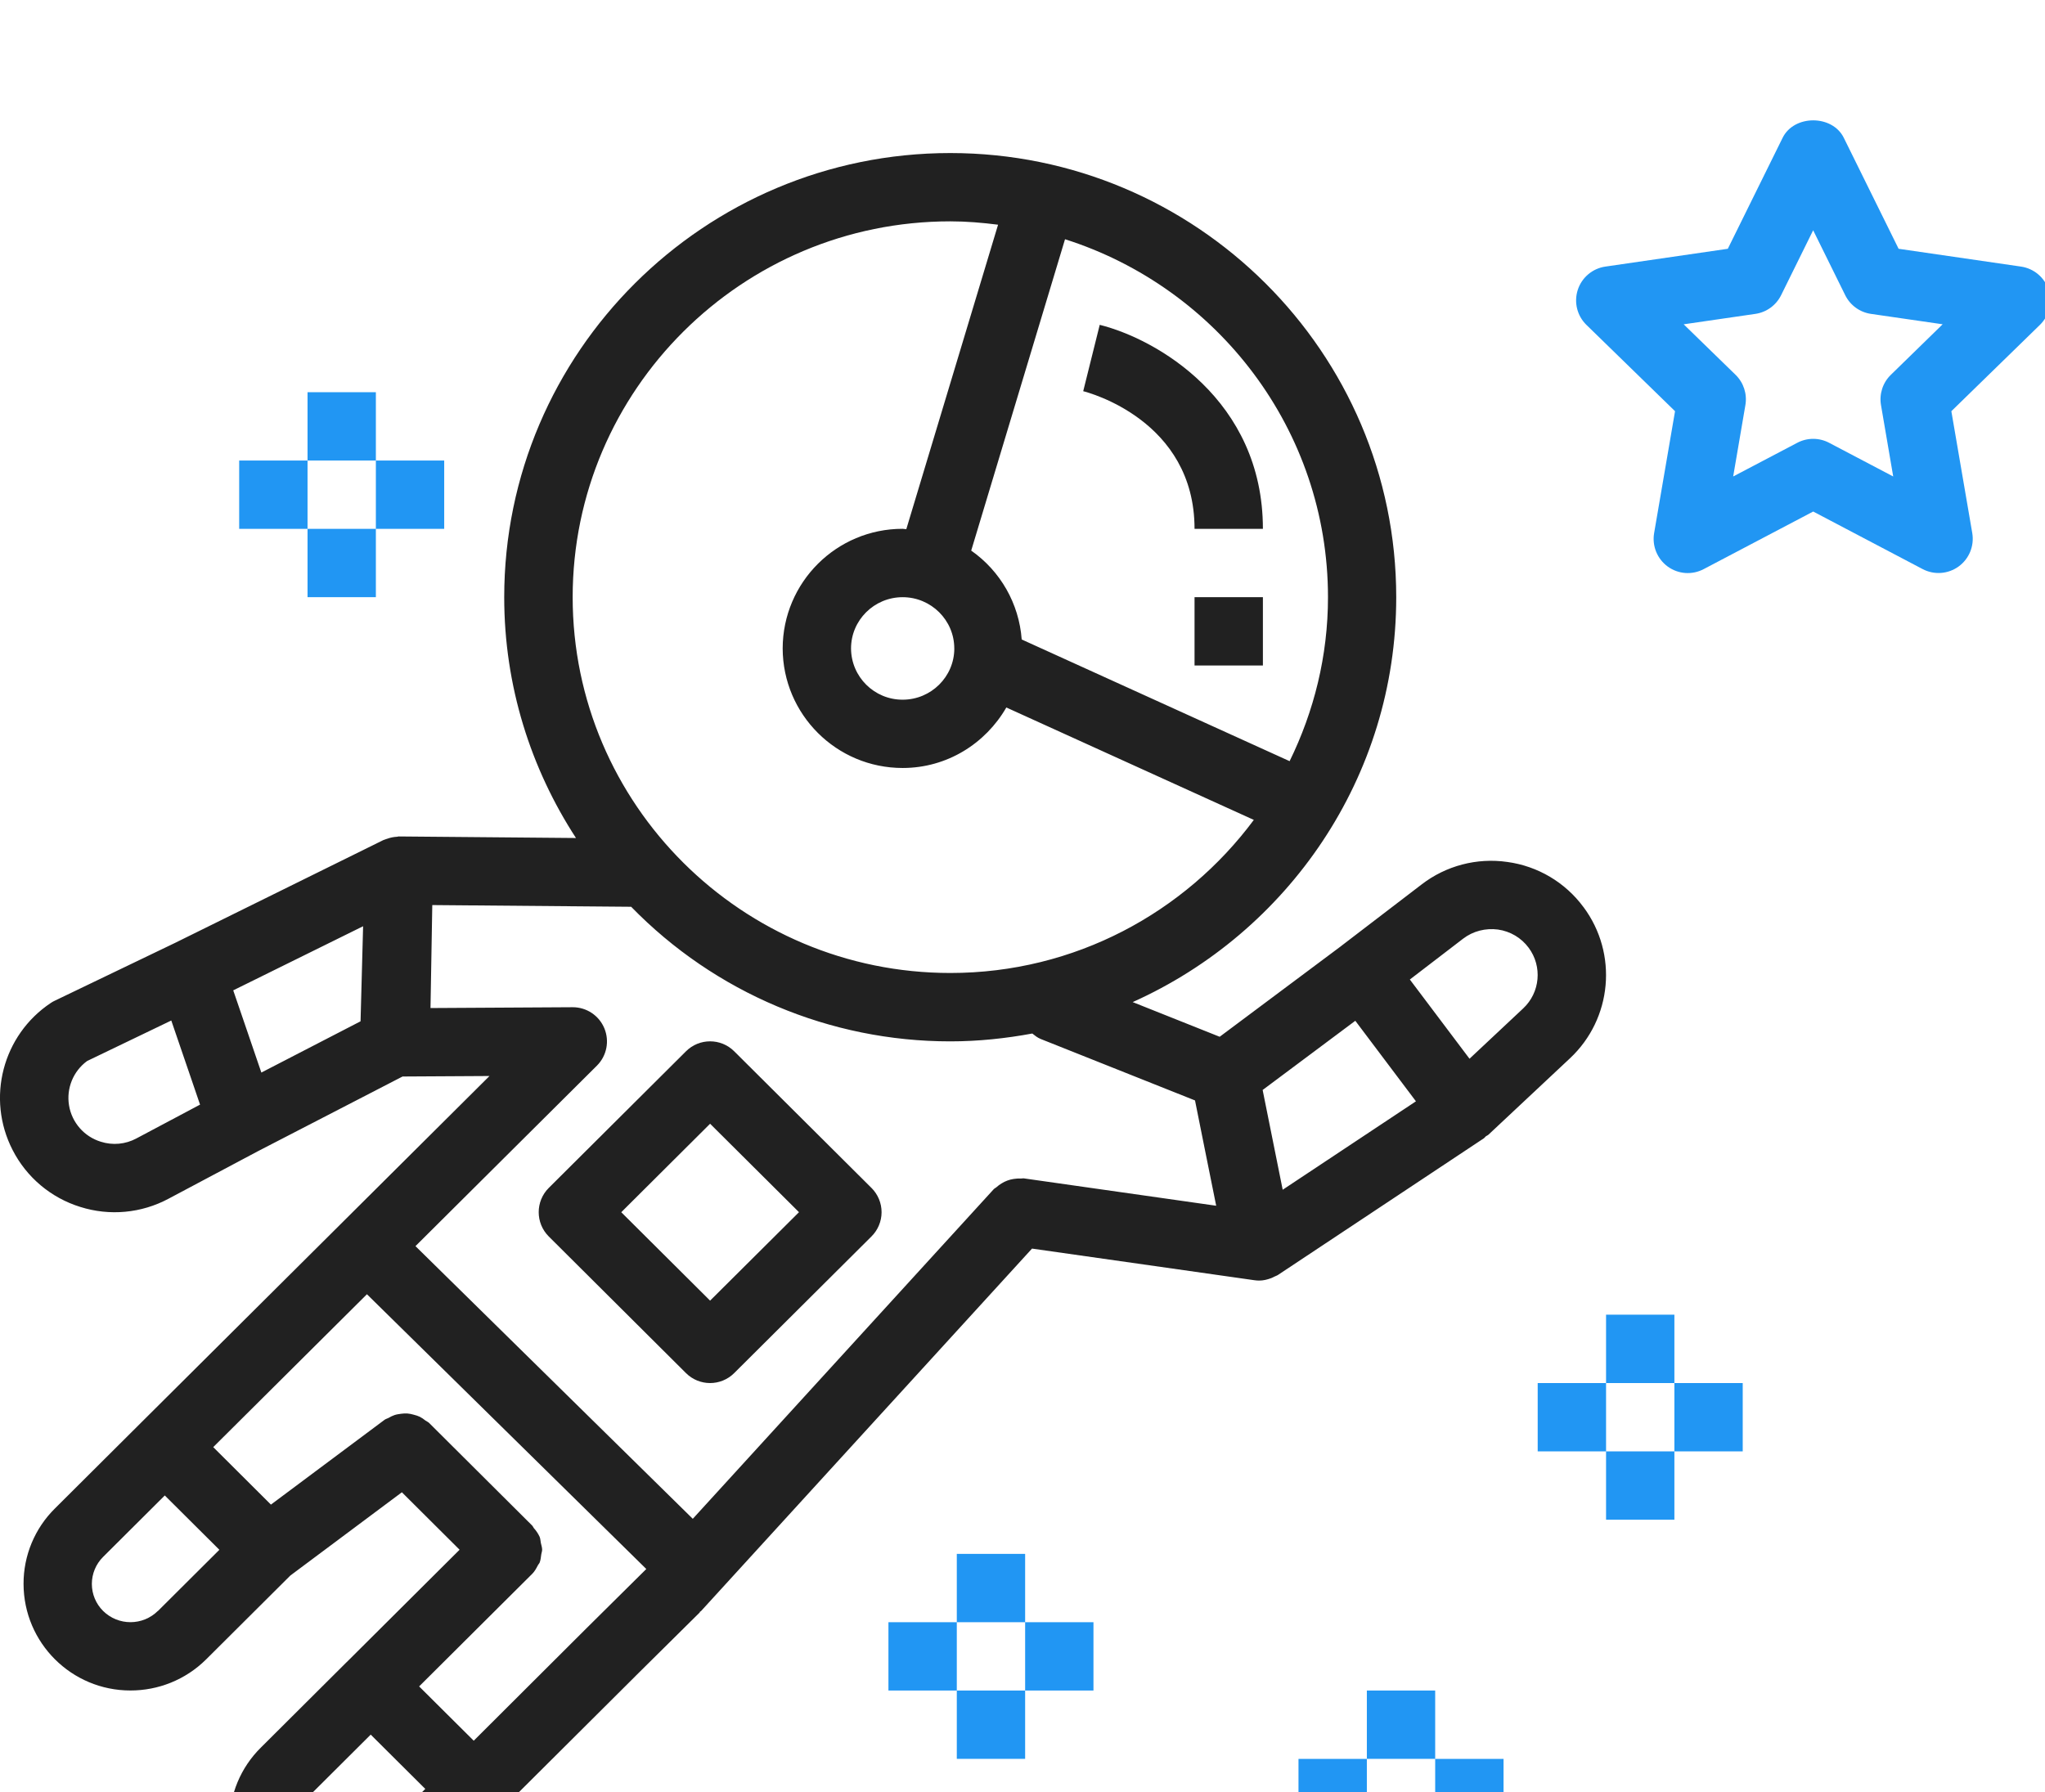
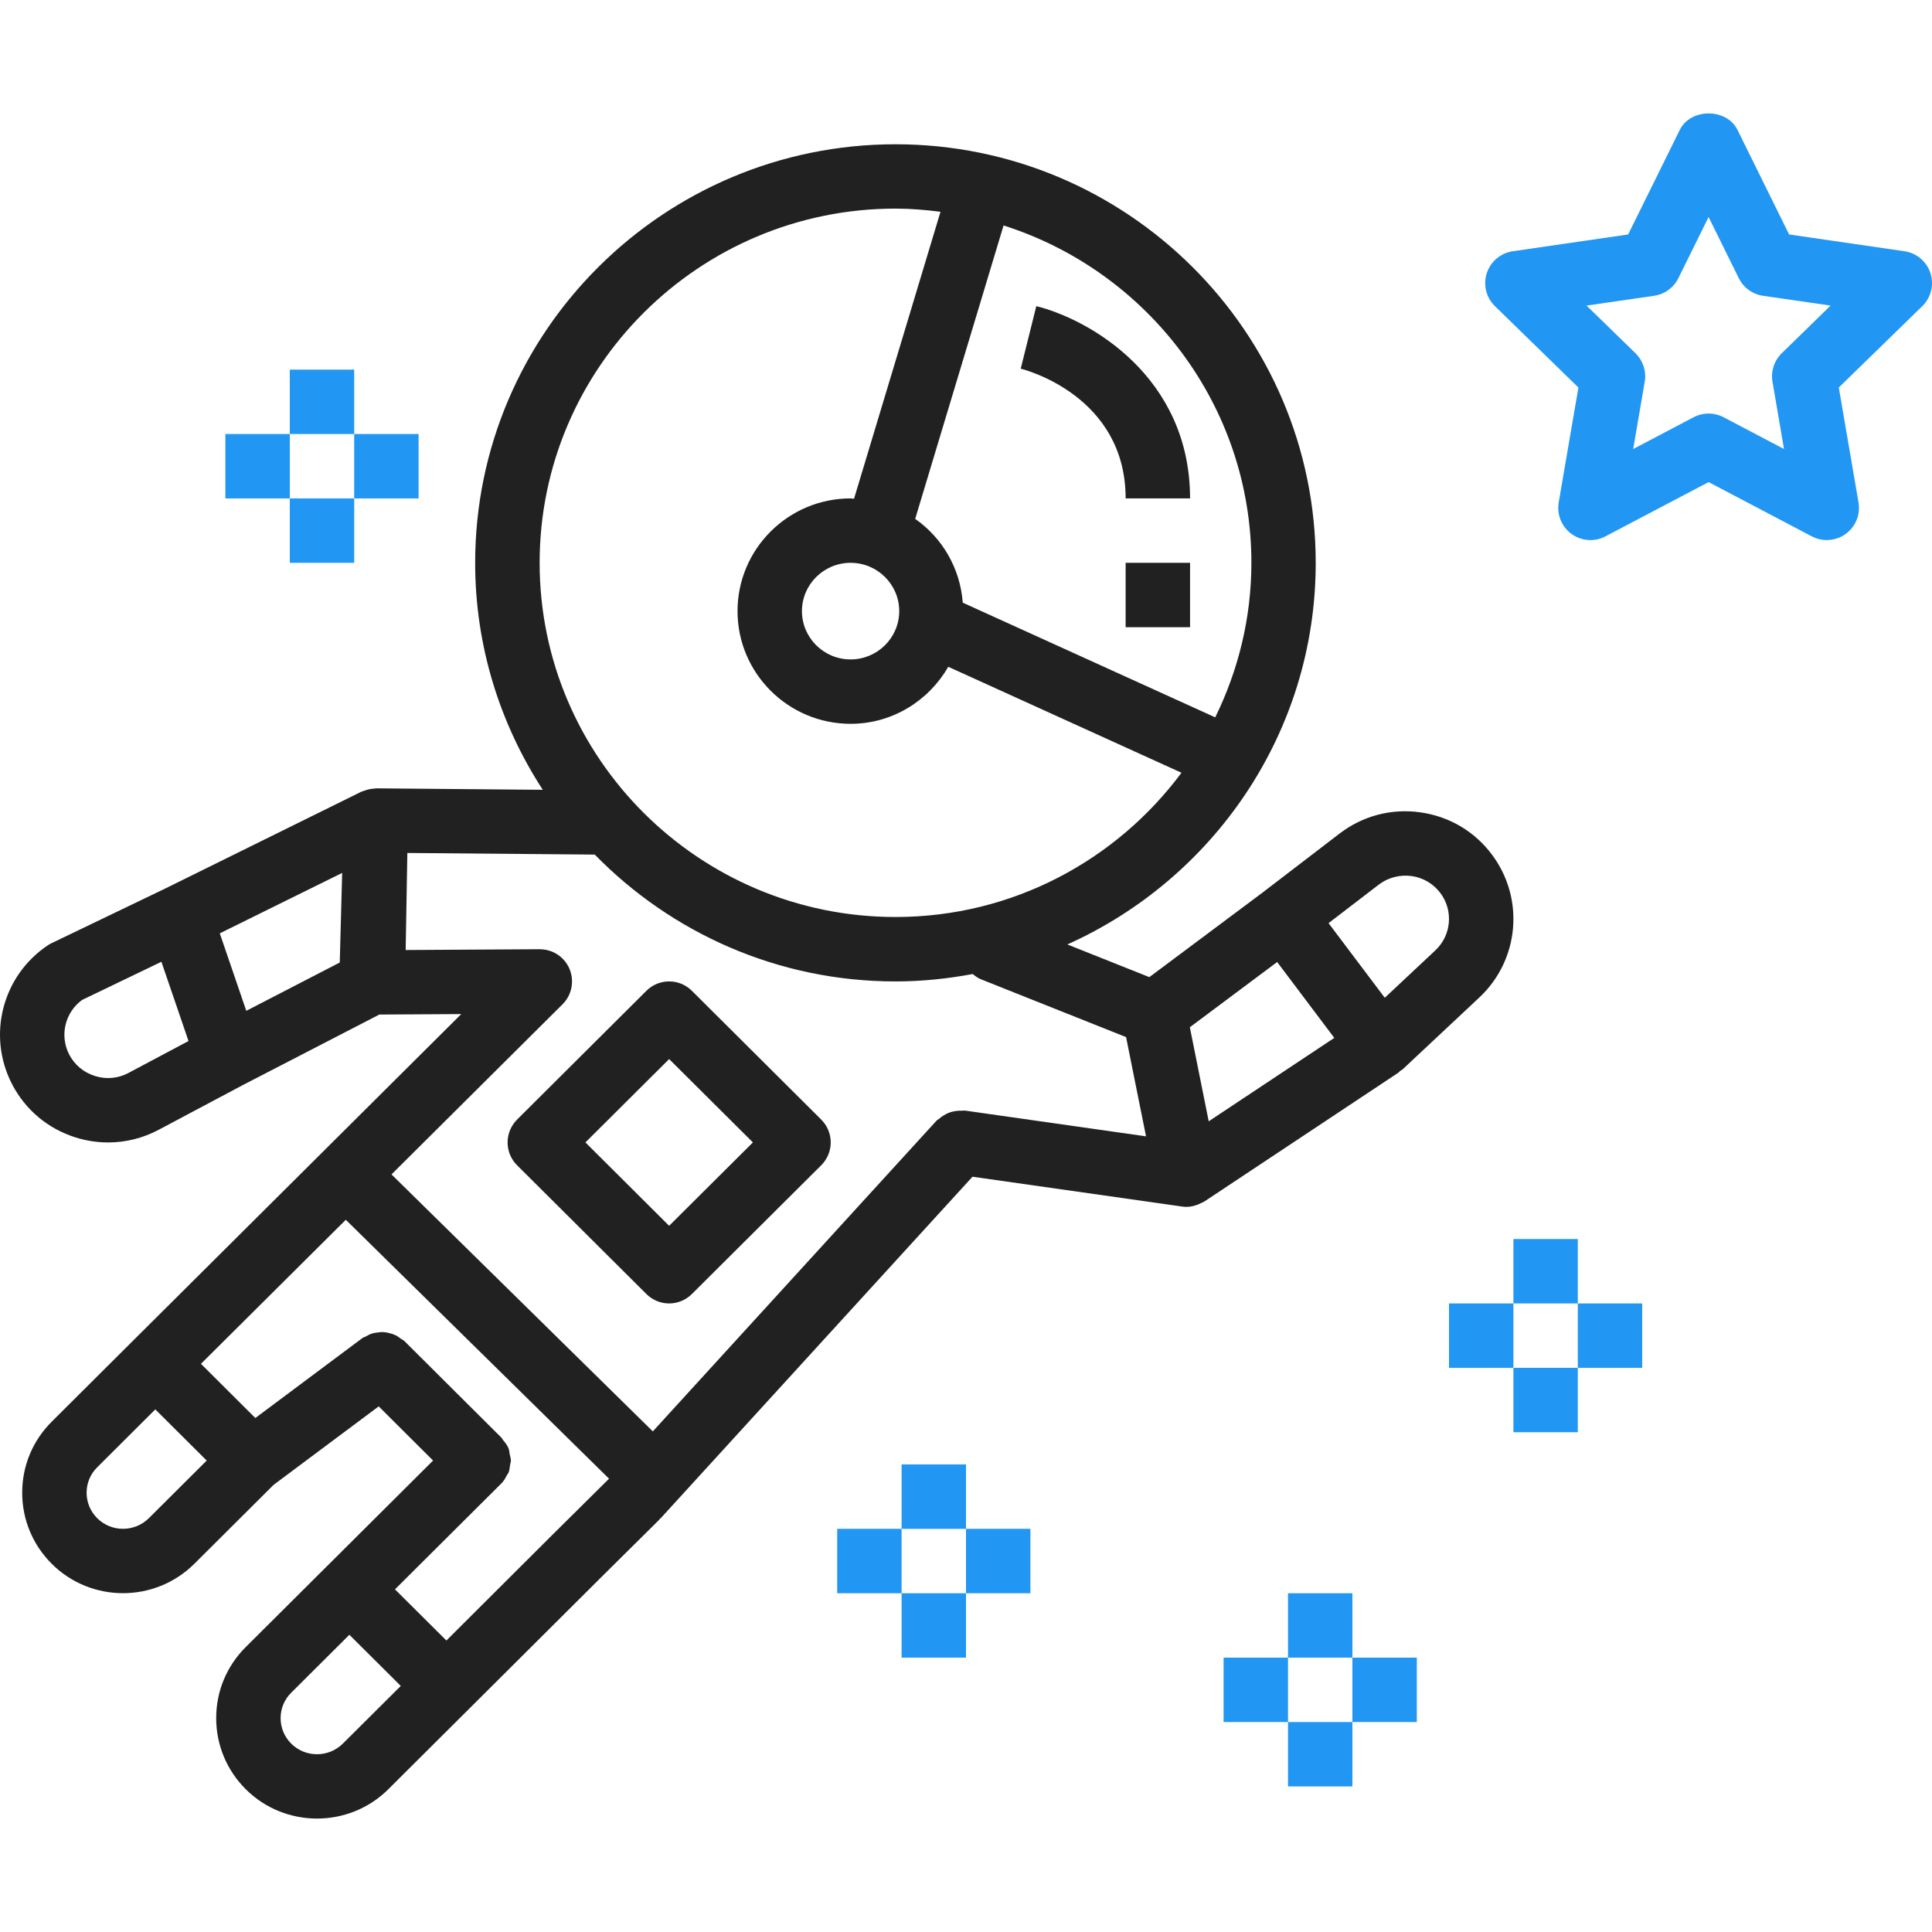
- <svg xmlns="http://www.w3.org/2000/svg" fill="none">
-   <path d="M69.943 9.896a1.168 1.168 0 00-.941-.793l-4.18-.608-1.87-3.787c-.391-.798-1.7-.798-2.091 0l-1.87 3.787-4.18.608a1.167 1.167 0 00-.648 1.99l3.026 2.948-.714 4.162c-.075.438.105.88.463 1.142.363.263.837.296 1.23.088l3.738-1.966 3.738 1.966a1.168 1.168 0 001.693-1.23l-.714-4.162 3.025-2.949a1.17 1.17 0 00.295-1.196zM64.556 12.8c-.275.267-.4.655-.335 1.033l.417 2.437-2.188-1.15a1.164 1.164 0 00-1.088 0l-2.188 1.15.417-2.437a1.168 1.168 0 00-.334-1.033l-1.773-1.726 2.448-.356c.38-.055.708-.294.879-.639l1.094-2.216 1.094 2.216c.17.345.498.584.879.639l2.448.355-1.77 1.727zM57.167 44.892h-2.333v2.334h2.333v-2.334zM57.167 49.56h-2.333v2.332h2.333V49.56zM59.5 47.226h-2.333v2.333H59.5v-2.333zM54.834 47.226H52.5v2.333h2.334v-2.333zM49 57.726h-2.333v2.333H49v-2.333zM49 62.393h-2.333v2.333H49v-2.333zM51.334 60.06H49v2.333h2.334v-2.334zM46.667 60.06h-2.334v2.333h2.334v-2.334zM35 53.06h-2.333v2.333H35v-2.334zM35 57.726h-2.333v2.333H35v-2.333zM37.333 55.392H35v2.334h2.333v-2.334zM32.667 55.392h-2.334v2.334h2.334v-2.334zM12.833 13.392H10.5v2.333h2.333v-2.333zM12.833 18.059H10.5v2.333h2.333V18.06zM15.166 15.725h-2.333v2.334h2.333v-2.334zM10.5 15.725H8.166v2.334H10.5v-2.334z" fill="#2196F3" />
-   <path d="M54.063 30.974a3.88 3.88 0 00-2.599-1.541 3.886 3.886 0 00-2.93.77L45.794 32.3l-.001.002-4.151 3.1-2.97-1.184c5.296-2.376 8.998-7.674 8.998-13.825 0-8.363-6.83-15.167-15.227-15.167s-15.228 6.804-15.228 15.167c0 3.031.907 5.85 2.45 8.222l-6.046-.053h-.01c-.019 0-.034.01-.051.01a1.143 1.143 0 00-.34.069c-.028.01-.057.016-.084.029-.014.006-.028.007-.042.014l-7.072 3.491c-.001 0-.003 0-.003.002l-4.141 1.991a.898.898 0 00-.138.077A3.895 3.895 0 00.43 39.268a3.884 3.884 0 002.31 1.944 3.891 3.891 0 003.016-.281l3.036-1.614 4.952-2.558 2.968-.017L4.808 48.588c0 .002-.002.002-.003.003l-2.928 2.916a3.607 3.607 0 00-1.073 2.577 3.647 3.647 0 003.652 3.64c.936 0 1.869-.355 2.582-1.062l2.875-2.863 3.808-2.843 1.97 1.962-3.853 3.837-.004.002-2.928 2.917a3.608 3.608 0 00-1.073 2.576c0 .973.38 1.889 1.073 2.579a3.65 3.65 0 002.58 1.061c.935 0 1.87-.354 2.582-1.061l2.93-2.917 4.686-4.667.002-.003 2.21-2.188-.01-.008c.015-.014.035-.019.049-.034l11.3-12.377 7.593 1.08c.055.008.11.012.165.012.14 0 .277-.034.41-.084.038-.014.071-.033.108-.051.042-.021.086-.033.126-.06l7.029-4.666c.026-.018.04-.046.064-.065.028-.022.063-.031.089-.056l2.78-2.605a3.892 3.892 0 00.465-5.166zM4.66 38.872a1.56 1.56 0 01-1.221.113 1.564 1.564 0 01-.465-2.755l2.874-1.383.692 2.022.29.85-2.17 1.153zm7.65-3.998l-3.387 1.75-.558-1.633-.402-1.174 4.434-2.189-.087 3.246zm33.03-14.482c0 2.009-.48 3.904-1.31 5.599l-9.147-4.155a4.07 4.07 0 00-1.724-3.035l3.203-10.632c5.2 1.654 8.978 6.506 8.978 12.223zm-25.788 0c0-7.076 5.784-12.834 12.894-12.834.553 0 1.094.047 1.63.115L30.943 18.07c-.042 0-.081-.013-.125-.013a4.094 4.094 0 00-4.096 4.084 4.095 4.095 0 004.096 4.083c1.52 0 2.832-.838 3.54-2.066l8.45 3.839c-2.352 3.164-6.114 5.227-10.362 5.227-7.11 0-12.894-5.757-12.894-12.833zm13.03 1.75c0 .965-.792 1.75-1.764 1.75a1.759 1.759 0 01-1.762-1.75c0-.965.79-1.75 1.762-1.75s1.763.785 1.763 1.75zM5.391 55.007a1.331 1.331 0 01-1.87.002 1.3 1.3 0 010-1.847l2.105-2.097L7.49 52.92l-2.097 2.089zm7.03 8.167a1.33 1.33 0 01-1.87.002 1.299 1.299 0 010-1.847l2.106-2.098.88.876.983.978-2.099 2.09zm7.616-7.588l-.003.003-3.86 3.85-.882-.877-.982-.977 3.857-3.84v-.001l.004-.002c.087-.088.142-.193.196-.297.015-.03.044-.056.057-.087.036-.09.042-.187.056-.281.007-.054.03-.104.03-.16 0-.077-.028-.153-.044-.23-.014-.07-.014-.141-.041-.209a1.167 1.167 0 00-.2-.3c-.022-.027-.03-.06-.054-.084h-.002s0-.003-.002-.004l-3.515-3.5c-.037-.038-.085-.053-.127-.084a1.116 1.116 0 00-.19-.127 1.084 1.084 0 00-.204-.07 1.12 1.12 0 00-.226-.044 1.133 1.133 0 00-.209.01c-.078.01-.151.02-.227.045a1.08 1.08 0 00-.206.098c-.044.024-.093.033-.133.063l-3.88 2.896-1.97-1.963 5.248-5.22 9.538 9.382-2.029 2.01zm14.917-15.349c-.034-.004-.066.008-.1.006a1.148 1.148 0 00-.252.015 1.076 1.076 0 00-.404.15 1.12 1.12 0 00-.181.134c-.028.024-.062.036-.088.064L23.653 51.862l-9.468-9.311 6.197-6.165a1.168 1.168 0 00-.83-1.993l-4.854.028.061-3.516 6.79.058a15.2 15.2 0 0010.897 4.596c.957 0 1.89-.1 2.799-.268.087.07.174.14.283.185l5.272 2.1.333 1.66.39 1.936-6.569-.935zm8.84.39l-.685-3.408 3.164-2.363.828 1.1 1.242 1.65-4.55 3.02zm8.21-6.193l-1.832 1.718-2.037-2.705 1.818-1.394c.34-.261.768-.367 1.188-.313.422.06.796.28 1.05.622a1.562 1.562 0 01-.187 2.072z" fill="#212121" />
-   <path d="M29.755 40.565l-4.688-4.667a1.166 1.166 0 00-1.646 0l-4.687 4.667a1.172 1.172 0 000 1.654l4.686 4.667a1.166 1.166 0 001.647 0l4.688-4.667a1.167 1.167 0 000-1.654zm-5.51 3.848l-3.034-3.02 3.033-3.021 3.035 3.02-3.035 3.02zM37.547 11.092l-.564 2.266c.156.039 3.801.988 3.801 4.7h2.334c0-4.412-3.644-6.486-5.571-6.966zM43.118 20.392h-2.334v2.333h2.334v-2.333z" fill="#212121" />
+ <svg xmlns="http://www.w3.org/2000/svg" width="70" height="70" viewBox="0 0 70 70" fill="none">
+   <path d="M69.943 9.896C69.806 9.475 69.442 9.167 69.002 9.103L64.823 8.495L62.953 4.708C62.561 3.91 61.253 3.91 60.861 4.708L58.991 8.495L54.811 9.103C54.372 9.167 54.008 9.474 53.869 9.897C53.732 10.319 53.845 10.783 54.164 11.092L57.189 14.041L56.475 18.203C56.401 18.641 56.58 19.083 56.938 19.345C57.301 19.608 57.775 19.641 58.168 19.433L61.906 17.467L65.644 19.433C65.815 19.523 66.002 19.567 66.188 19.567C66.429 19.567 66.671 19.493 66.874 19.344C67.233 19.083 67.413 18.641 67.337 18.203L66.623 14.04L69.648 11.092C69.965 10.782 70.08 10.319 69.943 9.896ZM64.556 12.799C64.281 13.066 64.156 13.454 64.221 13.832L64.638 16.269L62.45 15.118C62.279 15.029 62.093 14.984 61.906 14.984C61.719 14.984 61.534 15.029 61.362 15.118L59.174 16.269L59.591 13.832C59.657 13.454 59.531 13.068 59.257 12.799L57.484 11.072L59.932 10.717C60.312 10.662 60.64 10.423 60.811 10.078L61.905 7.862L62.999 10.078C63.17 10.422 63.497 10.662 63.878 10.717L66.326 11.072L64.556 12.799Z" fill="#2196F3" />
+   <path d="M57.167 44.892H54.834V47.226H57.167V44.892Z" fill="#2196F3" />
+   <path d="M57.167 49.559H54.834V51.892H57.167V49.559Z" fill="#2196F3" />
+   <path d="M59.5 47.226H57.167V49.559H59.5V47.226Z" fill="#2196F3" />
+   <path d="M54.834 47.226H52.5V49.559H54.834V47.226Z" fill="#2196F3" />
+   <path d="M49 57.726H46.667V60.059H49V57.726Z" fill="#2196F3" />
+   <path d="M49 62.393H46.667V64.726H49V62.393Z" fill="#2196F3" />
+   <path d="M51.334 60.059H49V62.393H51.334V60.059Z" fill="#2196F3" />
+   <path d="M46.667 60.059H44.333V62.393H46.667V60.059Z" fill="#2196F3" />
+   <path d="M35 53.059H32.667V55.393H35V53.059Z" fill="#2196F3" />
+   <path d="M35 57.726H32.667V60.059H35V57.726Z" fill="#2196F3" />
+   <path d="M37.333 55.392H35V57.726H37.333V55.392Z" fill="#2196F3" />
+   <path d="M32.667 55.392H30.333V57.726H32.667V55.392Z" fill="#2196F3" />
+   <path d="M12.833 13.392H10.5V15.725H12.833V13.392Z" fill="#2196F3" />
+   <path d="M12.833 18.059H10.5V20.392H12.833V18.059Z" fill="#2196F3" />
+   <path d="M15.166 15.725H12.833V18.059H15.166V15.725Z" fill="#2196F3" />
+   <path d="M10.5 15.725H8.166V18.059H10.5V15.725Z" fill="#2196F3" />
+   <path d="M54.063 30.974C53.435 30.126 52.512 29.58 51.464 29.433C50.412 29.283 49.373 29.56 48.533 30.203L45.795 32.301L45.794 32.303L41.643 35.403L38.672 34.219C43.969 31.843 47.671 26.545 47.671 20.394C47.671 12.031 40.84 5.227 32.444 5.227C24.047 5.227 17.216 12.031 17.216 20.394C17.216 23.425 18.123 26.244 19.666 28.616L13.62 28.563C13.617 28.563 13.613 28.563 13.61 28.563C13.591 28.563 13.576 28.573 13.559 28.574C13.443 28.578 13.33 28.602 13.219 28.642C13.191 28.652 13.162 28.658 13.135 28.671C13.121 28.677 13.107 28.678 13.093 28.685L6.021 32.176C6.02 32.176 6.018 32.176 6.018 32.178L1.877 34.169C1.831 34.189 1.784 34.216 1.739 34.246C0.088 35.345 -0.474 37.504 0.43 39.268C0.912 40.206 1.732 40.896 2.74 41.212C3.129 41.334 3.525 41.393 3.92 41.393C4.553 41.393 5.181 41.238 5.756 40.931L8.792 39.317L13.744 36.759L16.712 36.742L4.808 48.588C4.807 48.59 4.806 48.59 4.805 48.591L1.877 51.507C1.185 52.196 0.804 53.109 0.804 54.084C0.804 55.056 1.185 55.972 1.877 56.662C2.587 57.369 3.522 57.724 4.456 57.724C5.392 57.724 6.325 57.369 7.038 56.662L9.913 53.799L13.721 50.956L15.691 52.918L11.838 56.755C11.836 56.756 11.835 56.756 11.834 56.758L8.906 59.674C8.214 60.362 7.833 61.276 7.833 62.25C7.833 63.223 8.214 64.139 8.906 64.829C9.616 65.536 10.552 65.89 11.486 65.89C12.421 65.89 13.357 65.536 14.068 64.829L16.998 61.912L21.684 57.245C21.685 57.244 21.685 57.243 21.686 57.242L23.895 55.054L23.887 55.046C23.901 55.032 23.921 55.027 23.935 55.012L35.235 42.635L42.828 43.715C42.883 43.724 42.938 43.727 42.993 43.727C43.134 43.727 43.27 43.693 43.402 43.643C43.441 43.629 43.474 43.61 43.511 43.592C43.553 43.571 43.597 43.559 43.637 43.532L50.666 38.865C50.692 38.848 50.706 38.82 50.73 38.801C50.758 38.779 50.793 38.77 50.819 38.745L53.6 36.14C55.047 34.784 55.247 32.563 54.063 30.974ZM4.66 38.872C4.281 39.075 3.851 39.116 3.439 38.985C3.03 38.858 2.699 38.579 2.505 38.203C2.153 37.517 2.357 36.681 2.974 36.23L5.848 34.847L6.54 36.869L6.83 37.718L4.66 38.872ZM12.31 34.874L8.923 36.624L8.365 34.991L7.963 33.817L12.397 31.628L12.31 34.874ZM45.34 20.392C45.34 22.401 44.861 24.296 44.03 25.991L34.883 21.836C34.788 20.582 34.137 19.484 33.159 18.8L36.361 8.169C41.563 9.823 45.34 14.675 45.34 20.392ZM19.552 20.392C19.552 13.316 25.336 7.558 32.446 7.558C32.999 7.558 33.54 7.605 34.076 7.673L30.943 18.071C30.901 18.07 30.862 18.058 30.819 18.058C28.56 18.058 26.722 19.89 26.722 22.142C26.722 24.394 28.56 26.225 30.819 26.225C32.337 26.225 33.65 25.387 34.358 24.159L42.807 27.998C40.456 31.162 36.694 33.225 32.446 33.225C25.336 33.225 19.552 27.468 19.552 20.392ZM32.581 22.142C32.581 23.107 31.79 23.892 30.819 23.892C29.847 23.892 29.056 23.107 29.056 22.142C29.056 21.177 29.847 20.392 30.819 20.392C31.79 20.392 32.581 21.177 32.581 22.142ZM5.392 55.008C4.875 55.52 4.038 55.519 3.523 55.009C3.274 54.76 3.138 54.432 3.138 54.084C3.138 53.736 3.274 53.408 3.523 53.162L5.627 51.065L7.489 52.919L5.392 55.008ZM12.422 63.174C11.905 63.687 11.068 63.688 10.552 63.176C10.303 62.927 10.167 62.599 10.167 62.25C10.167 61.903 10.303 61.575 10.552 61.329L12.658 59.231L13.539 60.107L14.521 61.085L12.422 63.174ZM20.038 55.586C20.037 55.587 20.036 55.587 20.035 55.589L16.174 59.439L15.293 58.562L14.311 57.585L18.168 53.745C18.168 53.745 18.168 53.745 18.168 53.744C18.169 53.743 18.17 53.743 18.172 53.742C18.259 53.654 18.314 53.549 18.368 53.445C18.383 53.415 18.412 53.389 18.425 53.358C18.461 53.268 18.467 53.171 18.481 53.077C18.488 53.023 18.511 52.973 18.511 52.918C18.511 52.84 18.483 52.764 18.467 52.687C18.453 52.617 18.453 52.546 18.426 52.478C18.382 52.368 18.306 52.272 18.227 52.177C18.204 52.151 18.196 52.119 18.172 52.094C18.172 52.094 18.172 52.094 18.171 52.094C18.169 52.093 18.169 52.091 18.168 52.09L14.653 48.59C14.616 48.552 14.568 48.537 14.526 48.506C14.464 48.458 14.405 48.413 14.336 48.38C14.269 48.347 14.201 48.327 14.132 48.308C14.057 48.287 13.985 48.271 13.906 48.265C13.835 48.26 13.769 48.267 13.697 48.276C13.619 48.285 13.546 48.295 13.47 48.32C13.396 48.343 13.331 48.379 13.264 48.418C13.22 48.442 13.171 48.451 13.13 48.481L9.251 51.377L7.281 49.414L12.529 44.195L22.067 53.576L20.038 55.586ZM34.955 40.237C34.921 40.233 34.889 40.245 34.855 40.243C34.77 40.239 34.689 40.244 34.603 40.258C34.537 40.27 34.474 40.283 34.411 40.305C34.336 40.331 34.269 40.366 34.2 40.408C34.134 40.447 34.075 40.489 34.018 40.542C33.99 40.566 33.956 40.578 33.93 40.606L23.653 51.862L14.185 42.551L20.383 36.386C20.839 35.931 20.841 35.192 20.386 34.735C20.156 34.505 19.854 34.392 19.552 34.393V34.392L14.698 34.421L14.759 30.905L21.549 30.963C24.317 33.794 28.176 35.559 32.446 35.559C33.403 35.559 34.336 35.46 35.245 35.291C35.332 35.361 35.419 35.432 35.528 35.476L40.8 37.576L41.133 39.235L41.523 41.172L34.955 40.237ZM43.794 40.627L43.11 37.219L46.274 34.856L47.102 35.955L48.344 37.605L43.794 40.627ZM52.005 34.434L50.173 36.151L48.136 33.447L49.954 32.053C50.294 31.792 50.722 31.686 51.142 31.74C51.564 31.8 51.938 32.02 52.192 32.362C52.666 33 52.585 33.891 52.005 34.434Z" fill="#212121" />
+   <path d="M29.755 40.565L25.067 35.898C24.613 35.445 23.875 35.445 23.421 35.898L18.734 40.565C18.515 40.786 18.391 41.082 18.391 41.392C18.391 41.703 18.514 42 18.734 42.219L23.421 46.886C23.648 47.112 23.947 47.226 24.244 47.226C24.542 47.226 24.84 47.112 25.067 46.886L29.755 42.219C29.974 42 30.099 41.703 30.099 41.392C30.099 41.082 29.975 40.784 29.755 40.565ZM24.244 44.413L21.211 41.392L24.244 38.372L27.279 41.392L24.244 44.413Z" fill="#212121" />
+   <path d="M37.547 11.092L36.983 13.358C37.139 13.397 40.784 14.346 40.784 18.059H43.118C43.118 13.646 39.474 11.572 37.547 11.092Z" fill="#212121" />
+   <path d="M43.118 20.392H40.784V22.725H43.118V20.392Z" fill="#212121" />
</svg>
